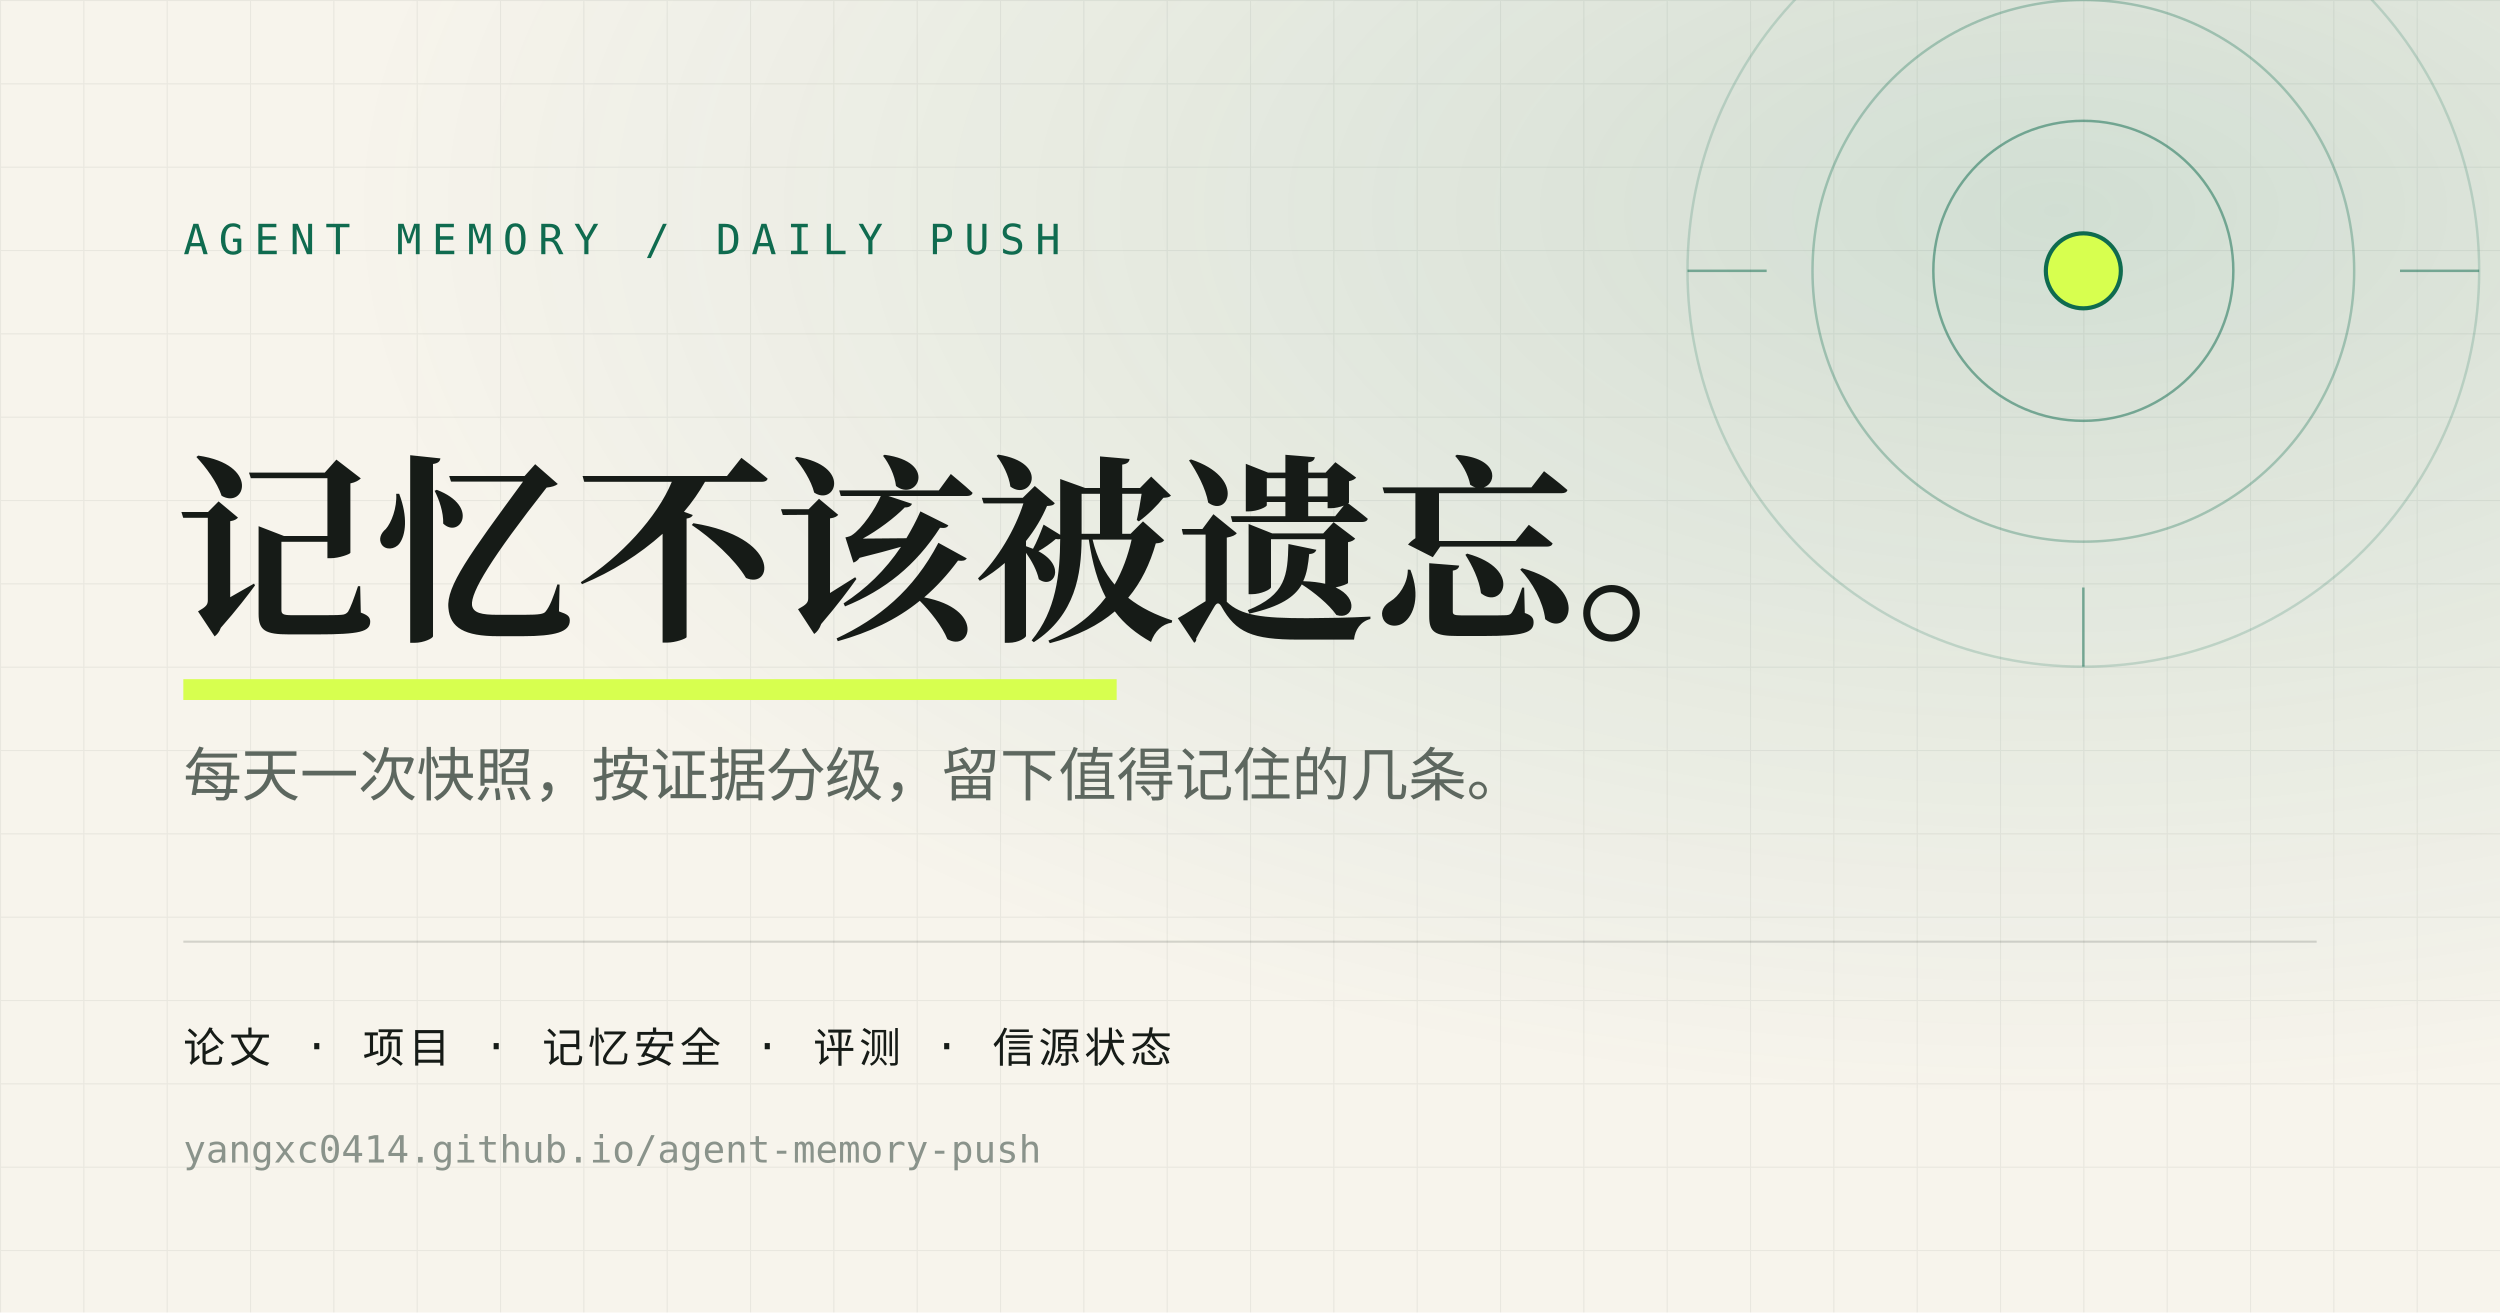
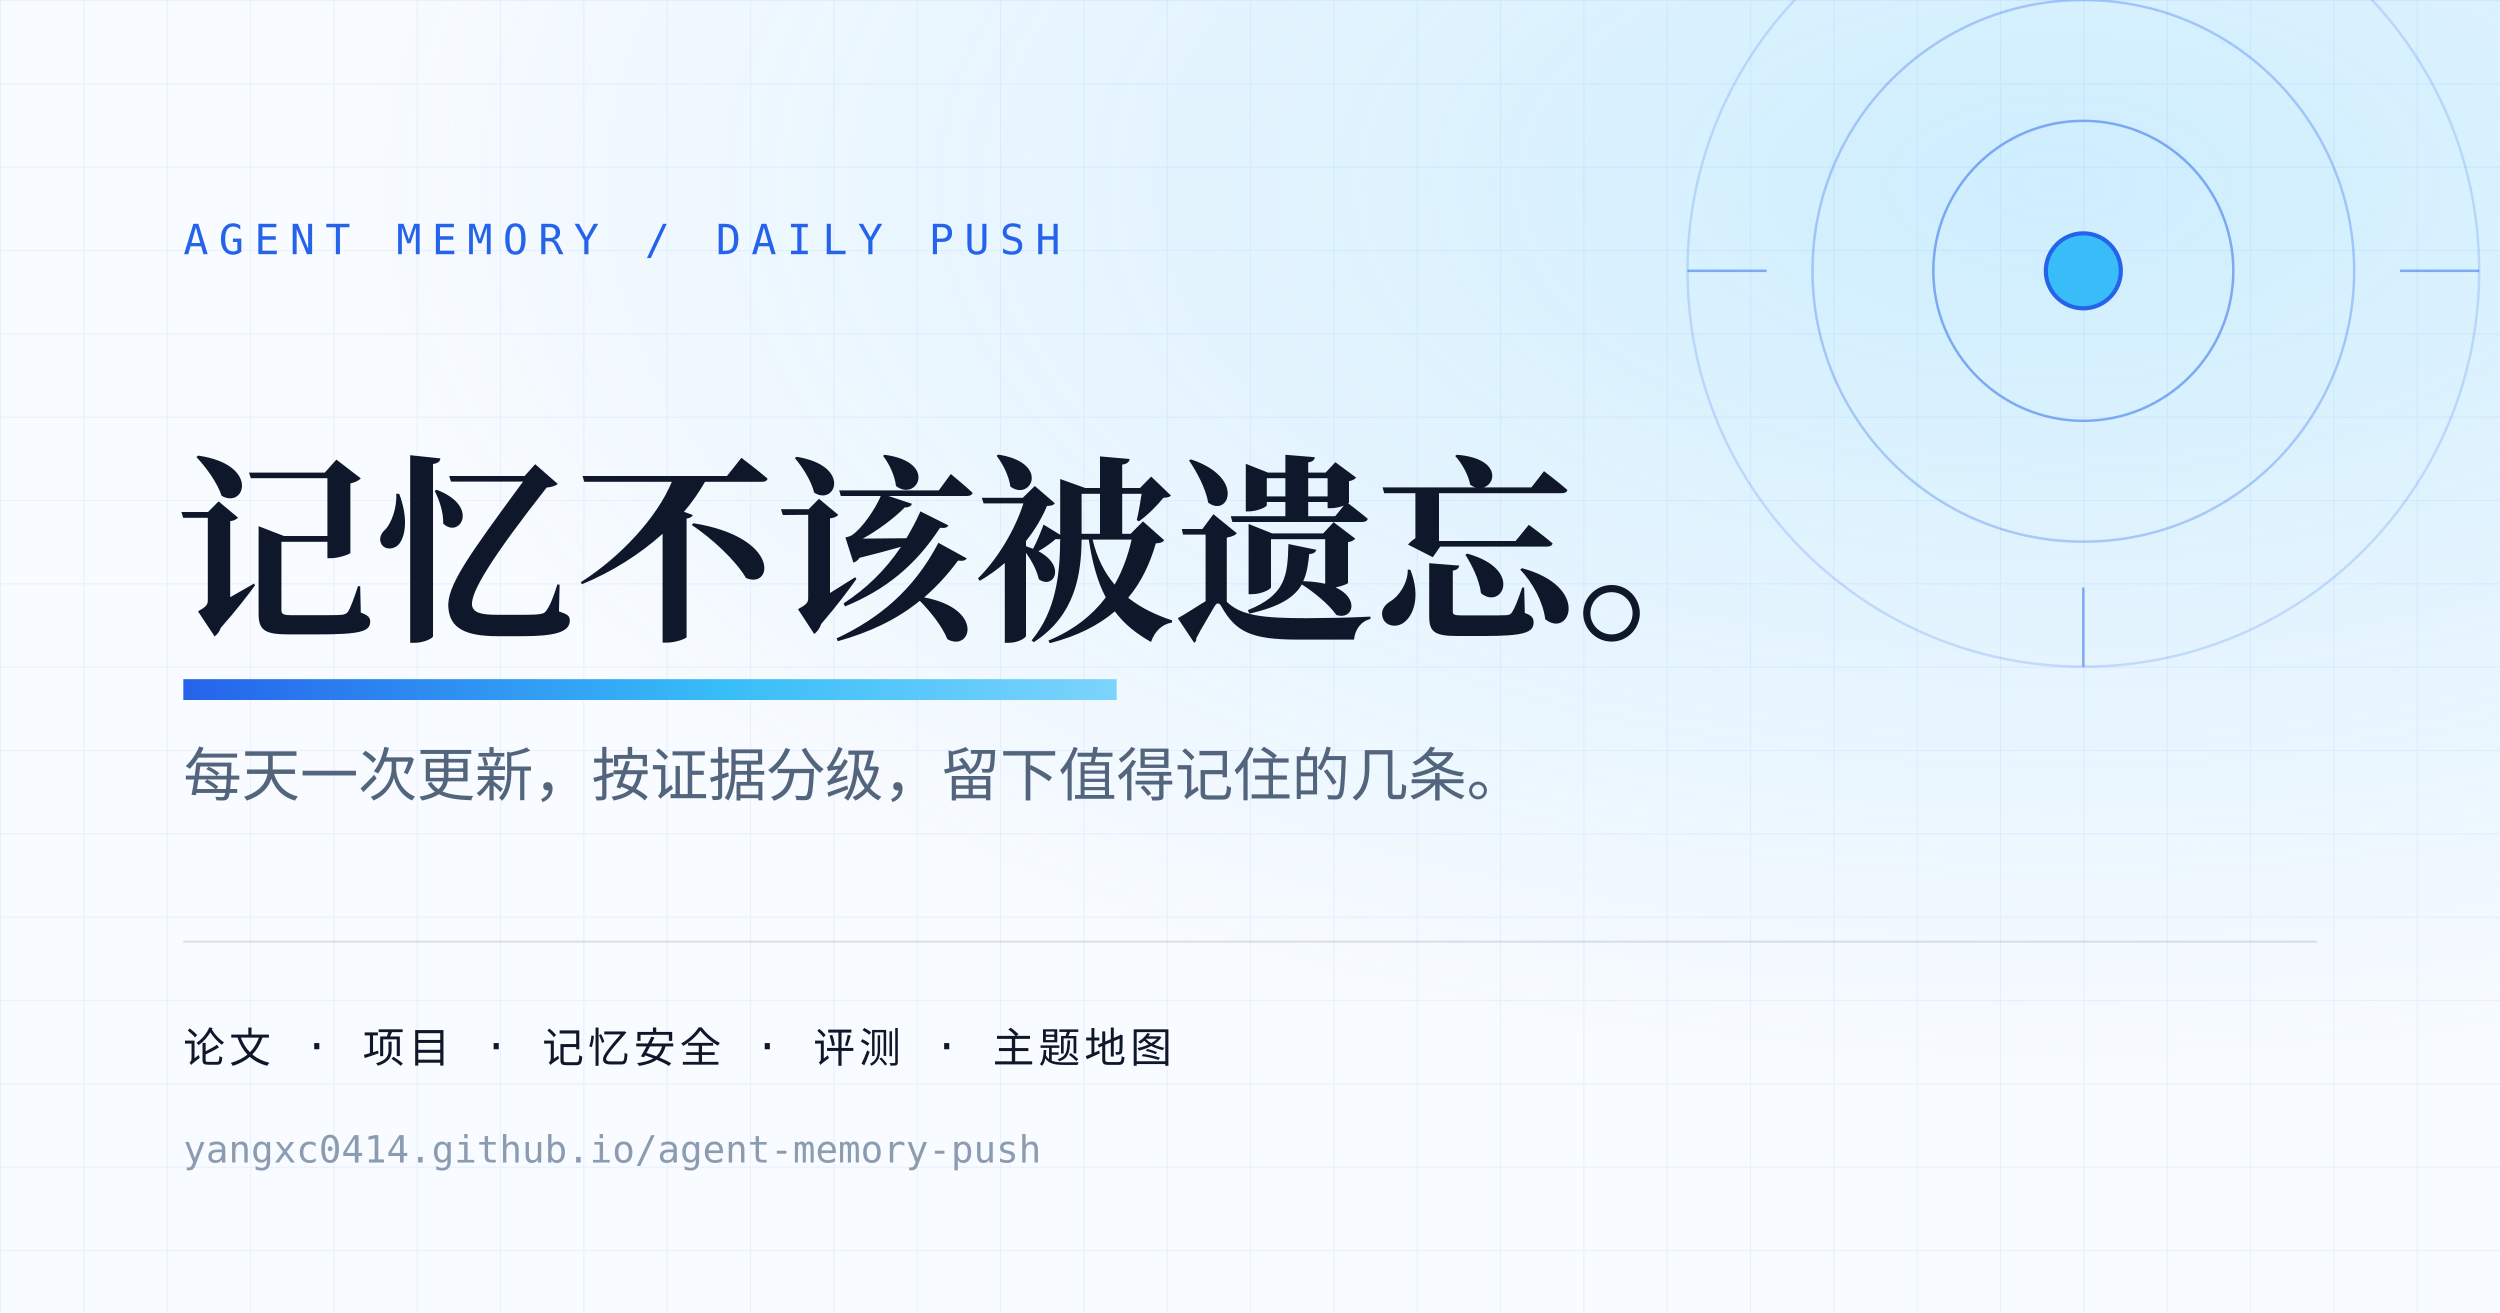
<svg xmlns="http://www.w3.org/2000/svg" width="1200" height="630" viewBox="0 0 1200 630">
  <defs>
-     <radialGradient id="glow" cx="82%" cy="16%" r="68%">
-       <stop offset="0" stop-color="#0f6b4f" stop-opacity=".16" />
-       <stop offset="1" stop-color="#0f6b4f" stop-opacity="0" />
+     <linearGradient id="line" x1="0" y1="0" x2="1" y2="0">
+       <stop offset="0" stop-color="#2563eb" />
+       <stop offset=".58" stop-color="#38bdf8" />
+       <stop offset="1" stop-color="#7dd3fc" />
+     </linearGradient>
+     <radialGradient id="glow" cx="82%" cy="14%" r="68%">
+       <stop offset="0" stop-color="#38bdf8" stop-opacity=".22" />
+       <stop offset="1" stop-color="#38bdf8" stop-opacity="0" />
    </radialGradient>
    <pattern id="grid" width="40" height="40" patternUnits="userSpaceOnUse">
-       <path d="M40 0H0V40" fill="none" stroke="#161b17" stroke-opacity=".06" stroke-width="1" />
+       <path d="M40 0H0V40" fill="none" stroke="#2563eb" stroke-opacity=".07" stroke-width="1" />
    </pattern>
  </defs>
-   <rect width="1200" height="630" fill="#f7f4ec" />
+   <rect width="1200" height="630" fill="#f8fbff" />
  <rect width="1200" height="630" fill="url(#grid)" />
  <rect width="1200" height="630" fill="url(#glow)" />
-   <g transform="translate(1000 130)" fill="none" stroke="#0f6b4f">
+   <g transform="translate(1000 130)" fill="none" stroke="#2563eb">
    <circle r="190" stroke-opacity=".18" stroke-width="1.2" />
    <circle r="130" stroke-opacity=".3" stroke-width="1.2" />
    <circle r="72" stroke-opacity=".5" stroke-width="1.2" />
-     <circle r="18" fill="#d7ff4f" stroke="#0f6b4f" stroke-width="2" />
+     <circle r="18" fill="#38bdf8" stroke="#2563eb" stroke-width="2" />
    <path d="M0-190v38M0 152v38M-190 0h38M152 0h38" stroke-opacity=".5" stroke-width="1.2" />
  </g>
-   <text x="88" y="122" fill="#0f6b4f" font-family="Consolas, SFMono-Regular, monospace" font-size="20" letter-spacing="5">AGENT MEMORY / DAILY PUSH</text>
-   <text x="84" y="300" fill="#161b17" font-family="Songti SC, Noto Serif CJK SC, serif" font-size="96" font-weight="700">记忆不该被遗忘。</text>
-   <rect x="88" y="326" width="448" height="10" fill="#d7ff4f" />
-   <text x="88" y="382" fill="#5d675f" font-family="PingFang SC, Microsoft YaHei, sans-serif" font-size="28">每天一次快照，按证据分级，留下值得记住的几条。</text>
-   <line x1="88" y1="452" x2="1112" y2="452" stroke="#161b17" stroke-opacity=".16" />
-   <text x="88" y="510" fill="#161b17" font-family="Consolas, monospace" font-size="20" letter-spacing="2">论文 · 项目 · 记忆安全 · 评测 · 信源状态</text>
-   <text x="88" y="558" fill="#8a938b" font-family="Consolas, monospace" font-size="18">yangxc0414.github.io/agent-memory-push</text>
+   <text x="88" y="122" fill="#2563eb" font-family="Consolas, SFMono-Regular, monospace" font-size="20" letter-spacing="5">AGENT MEMORY / DAILY PUSH</text>
+   <text x="84" y="300" fill="#0f172a" font-family="Songti SC, Noto Serif CJK SC, serif" font-size="96" font-weight="700">记忆不该被遗忘。</text>
+   <rect x="88" y="326" width="448" height="10" fill="url(#line)" />
+   <text x="88" y="382" fill="#53657d" font-family="PingFang SC, Microsoft YaHei, sans-serif" font-size="28">每天一次更新，按证据分级，留下值得记住的几条。</text>
+   <line x1="88" y1="452" x2="1112" y2="452" stroke="#0f172a" stroke-opacity=".12" />
+   <text x="88" y="510" fill="#0f172a" font-family="Consolas, monospace" font-size="20" letter-spacing="2">论文 · 项目 · 记忆安全 · 评测 · 主题地图</text>
+   <text x="88" y="558" fill="#8b9bb0" font-family="Consolas, monospace" font-size="18">yangxc0414.github.io/agent-memory-push</text>
</svg>
